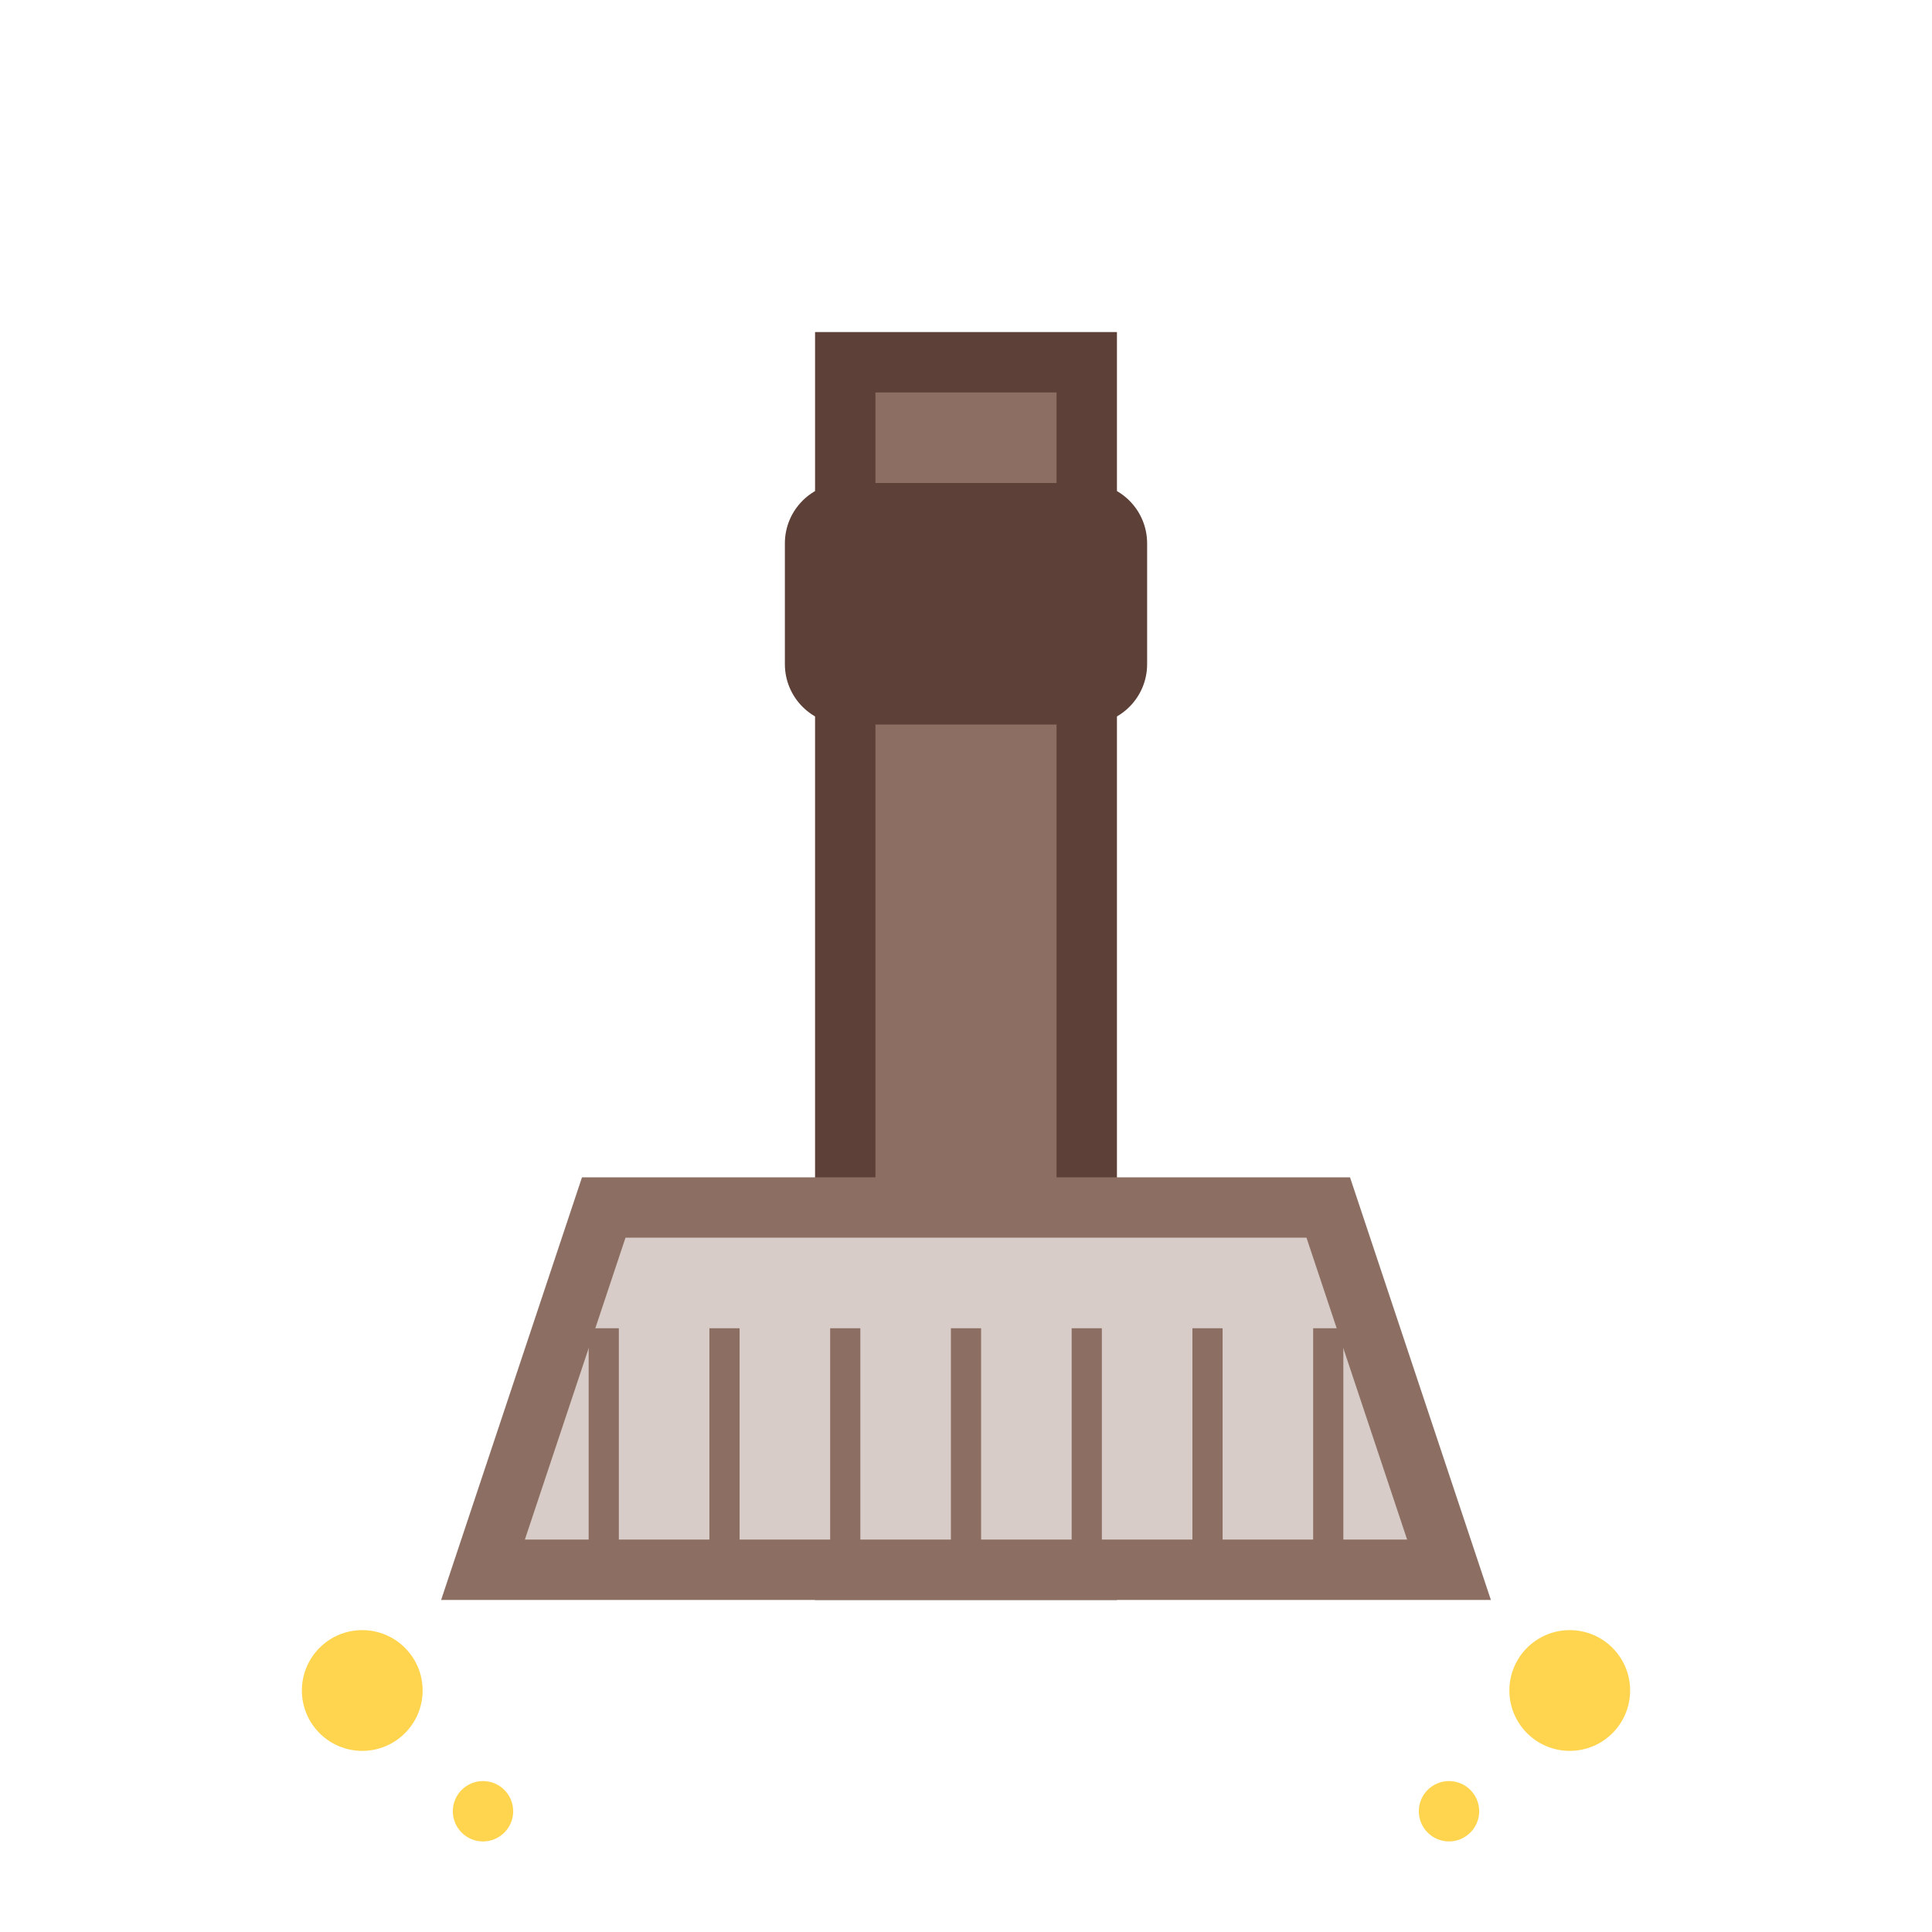
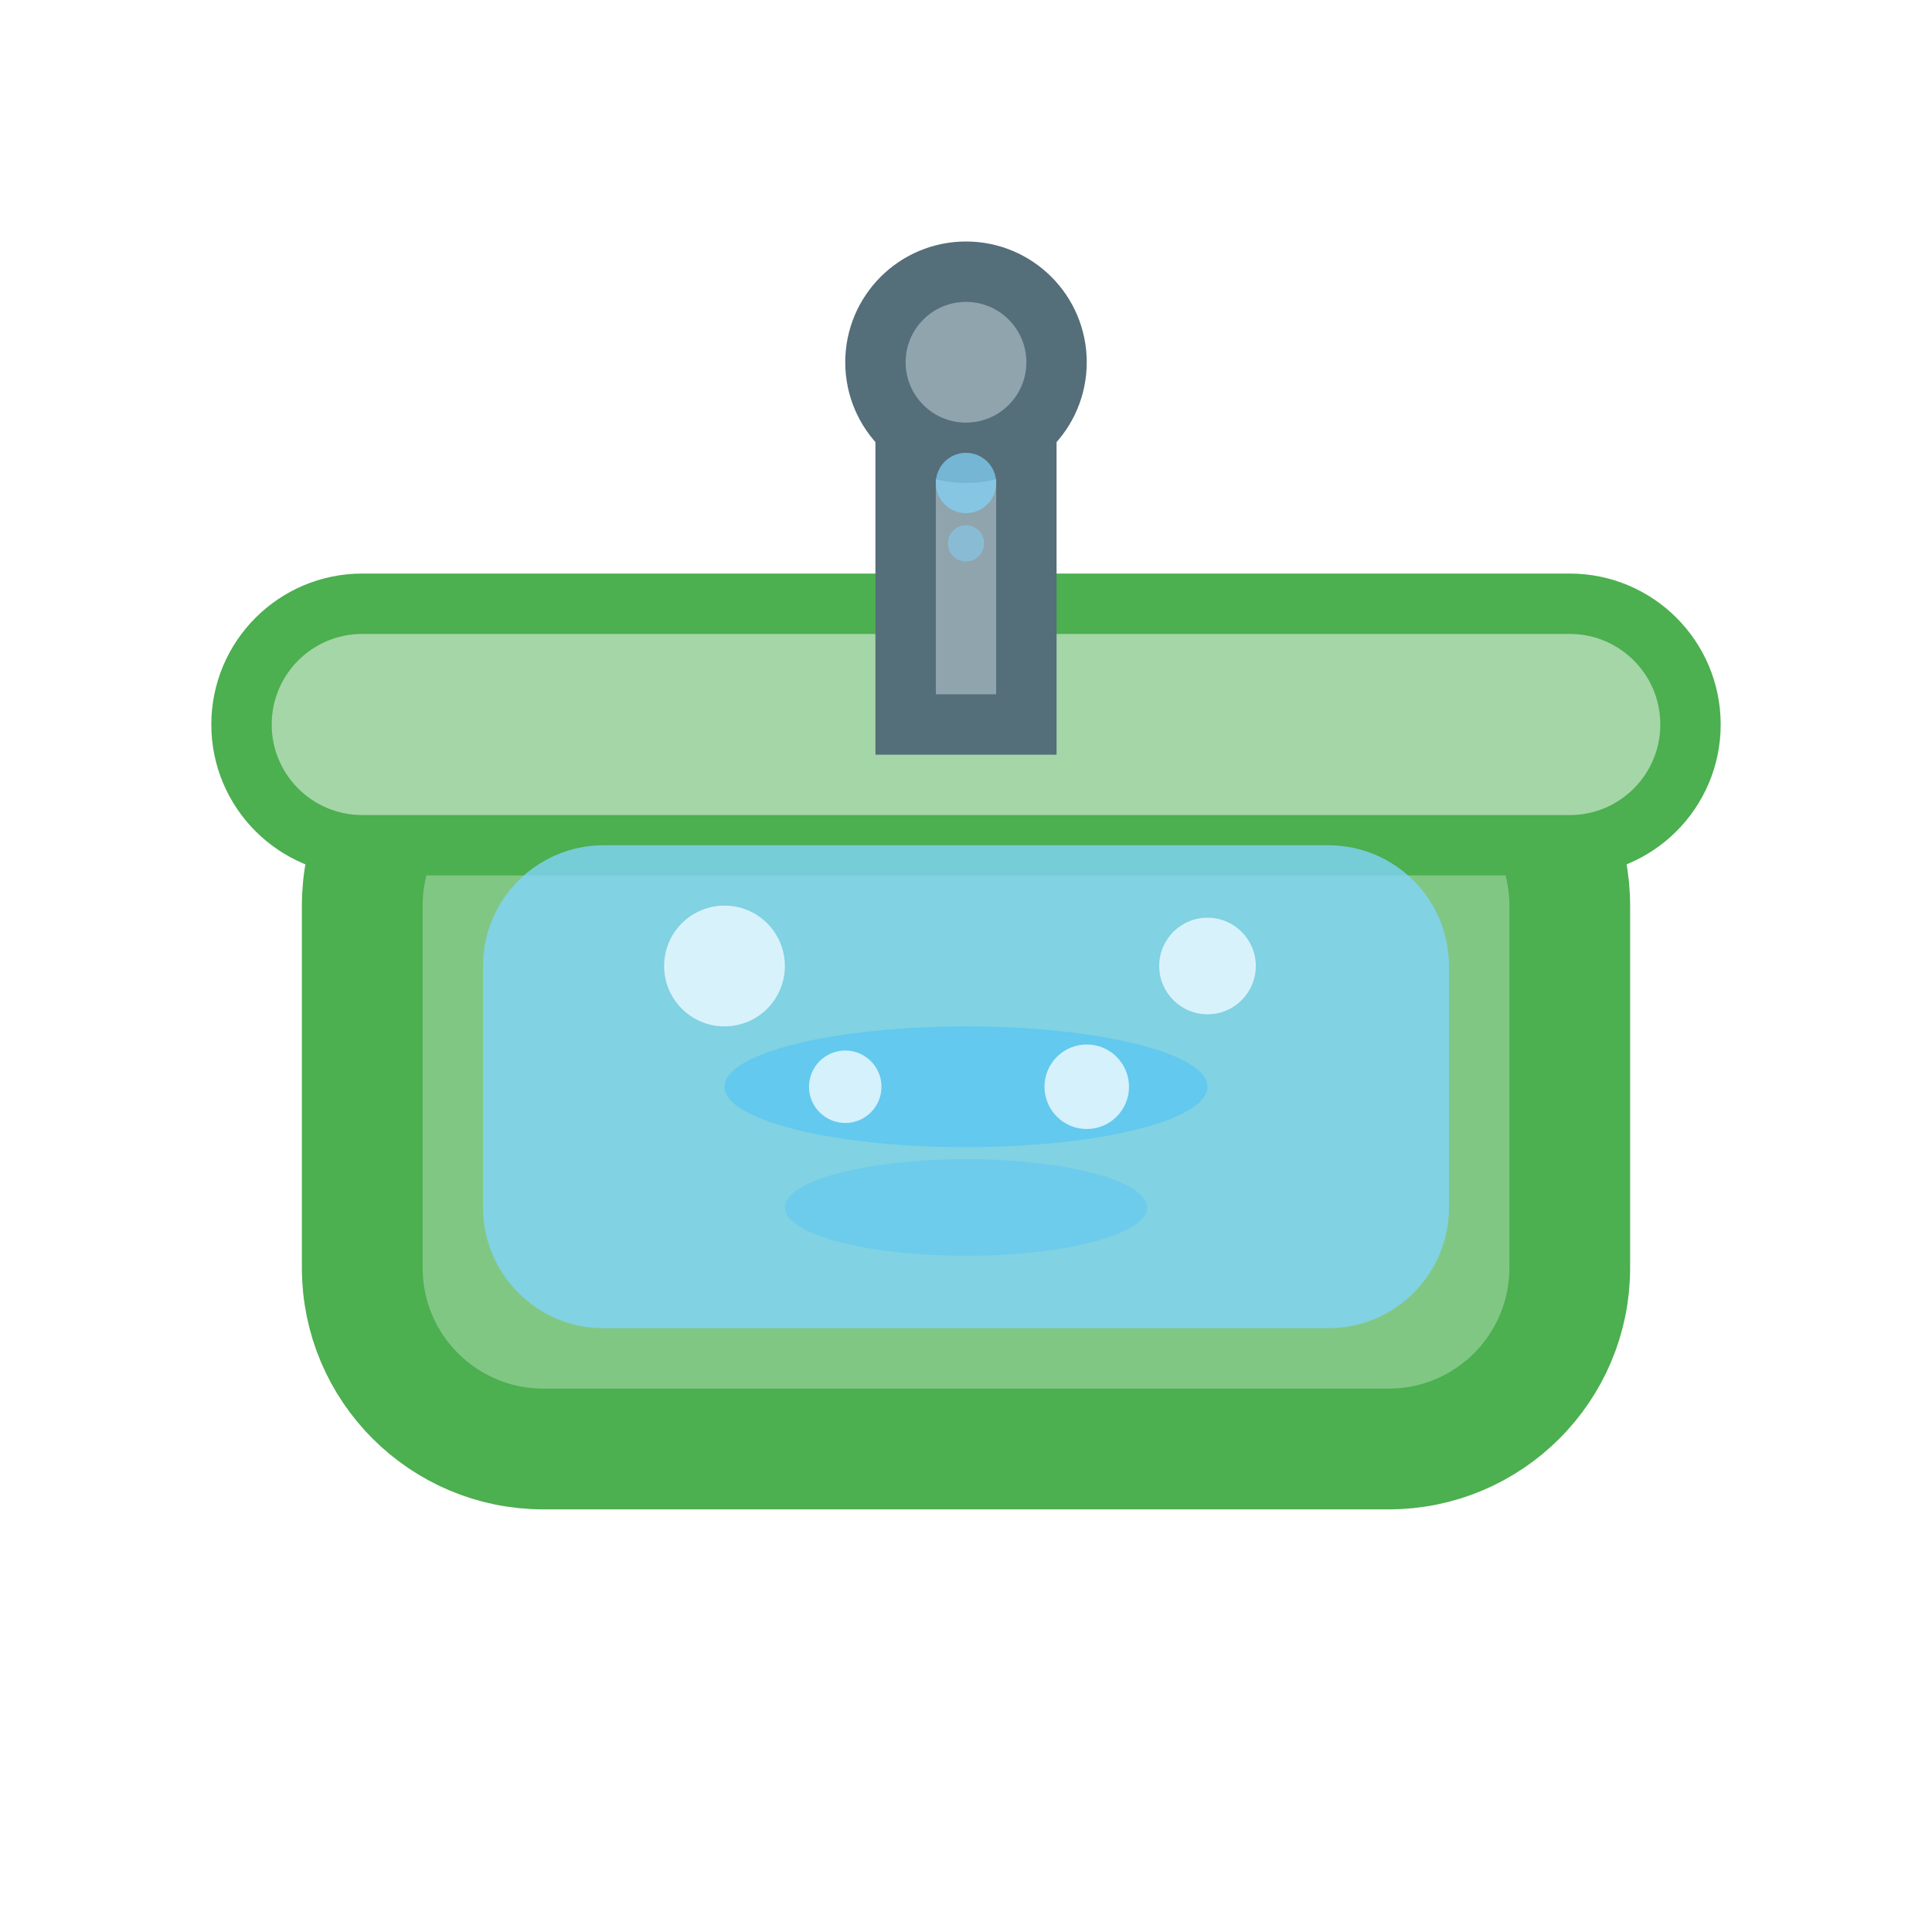
<svg xmlns="http://www.w3.org/2000/svg" width="32" height="32" viewBox="0 0 32 32" fill="none">
-   <rect x="14" y="6" width="4" height="20" fill="#8D6E63" stroke="#5D4037" stroke-width="1" />
-   <path d="M8 26L24 26L22 20L10 20Z" fill="#D7CCC8" stroke="#8D6E63" stroke-width="1" />
-   <line x1="10" y1="22" x2="10" y2="26" stroke="#8D6E63" stroke-width="0.5" />
-   <line x1="12" y1="22" x2="12" y2="26" stroke="#8D6E63" stroke-width="0.5" />
-   <line x1="14" y1="22" x2="14" y2="26" stroke="#8D6E63" stroke-width="0.5" />
-   <line x1="16" y1="22" x2="16" y2="26" stroke="#8D6E63" stroke-width="0.5" />
-   <line x1="18" y1="22" x2="18" y2="26" stroke="#8D6E63" stroke-width="0.5" />
-   <line x1="20" y1="22" x2="20" y2="26" stroke="#8D6E63" stroke-width="0.5" />
-   <line x1="22" y1="22" x2="22" y2="26" stroke="#8D6E63" stroke-width="0.5" />
-   <rect x="13" y="8" width="6" height="4" fill="#5D4037" rx="1" />
-   <circle cx="6" cy="28" r="1" fill="#FFD54F" />
-   <circle cx="26" cy="28" r="1" fill="#FFD54F" />
-   <circle cx="8" cy="30" r="0.5" fill="#FFD54F" />
-   <circle cx="24" cy="30" r="0.5" fill="#FFD54F" />
+   <rect x="6" y="12" width="20" height="12" rx="3" fill="#81C784" stroke="#4CAF50" stroke-width="2" />
+   <rect x="4" y="10" width="24" height="4" rx="2" fill="#A5D6A7" stroke="#4CAF50" stroke-width="1" />
+   <rect x="8" y="14" width="16" height="8" rx="2" fill="#81D4FA" opacity="0.8" />
+   <ellipse cx="16" cy="18" rx="4" ry="1" fill="#4FC3F7" opacity="0.6" />
+   <ellipse cx="16" cy="20" rx="3" ry="0.8" fill="#4FC3F7" opacity="0.4" />
+   <circle cx="12" cy="16" r="1" fill="#E1F5FE" opacity="0.9" />
+   <circle cx="20" cy="16" r="0.8" fill="#E1F5FE" opacity="0.9" />
+   <circle cx="14" cy="18" r="0.6" fill="#E1F5FE" opacity="0.9" />
+   <circle cx="18" cy="18" r="0.7" fill="#E1F5FE" opacity="0.9" />
+   <rect x="15" y="6" width="2" height="6" fill="#90A4AE" stroke="#546E7A" stroke-width="1" />
+   <circle cx="16" cy="6" r="1.5" fill="#90A4AE" stroke="#546E7A" stroke-width="1" />
+   <circle cx="16" cy="8" r="0.5" fill="#81D4FA" opacity="0.7" />
+   <circle cx="16" cy="9" r="0.3" fill="#81D4FA" opacity="0.5" />
</svg>
